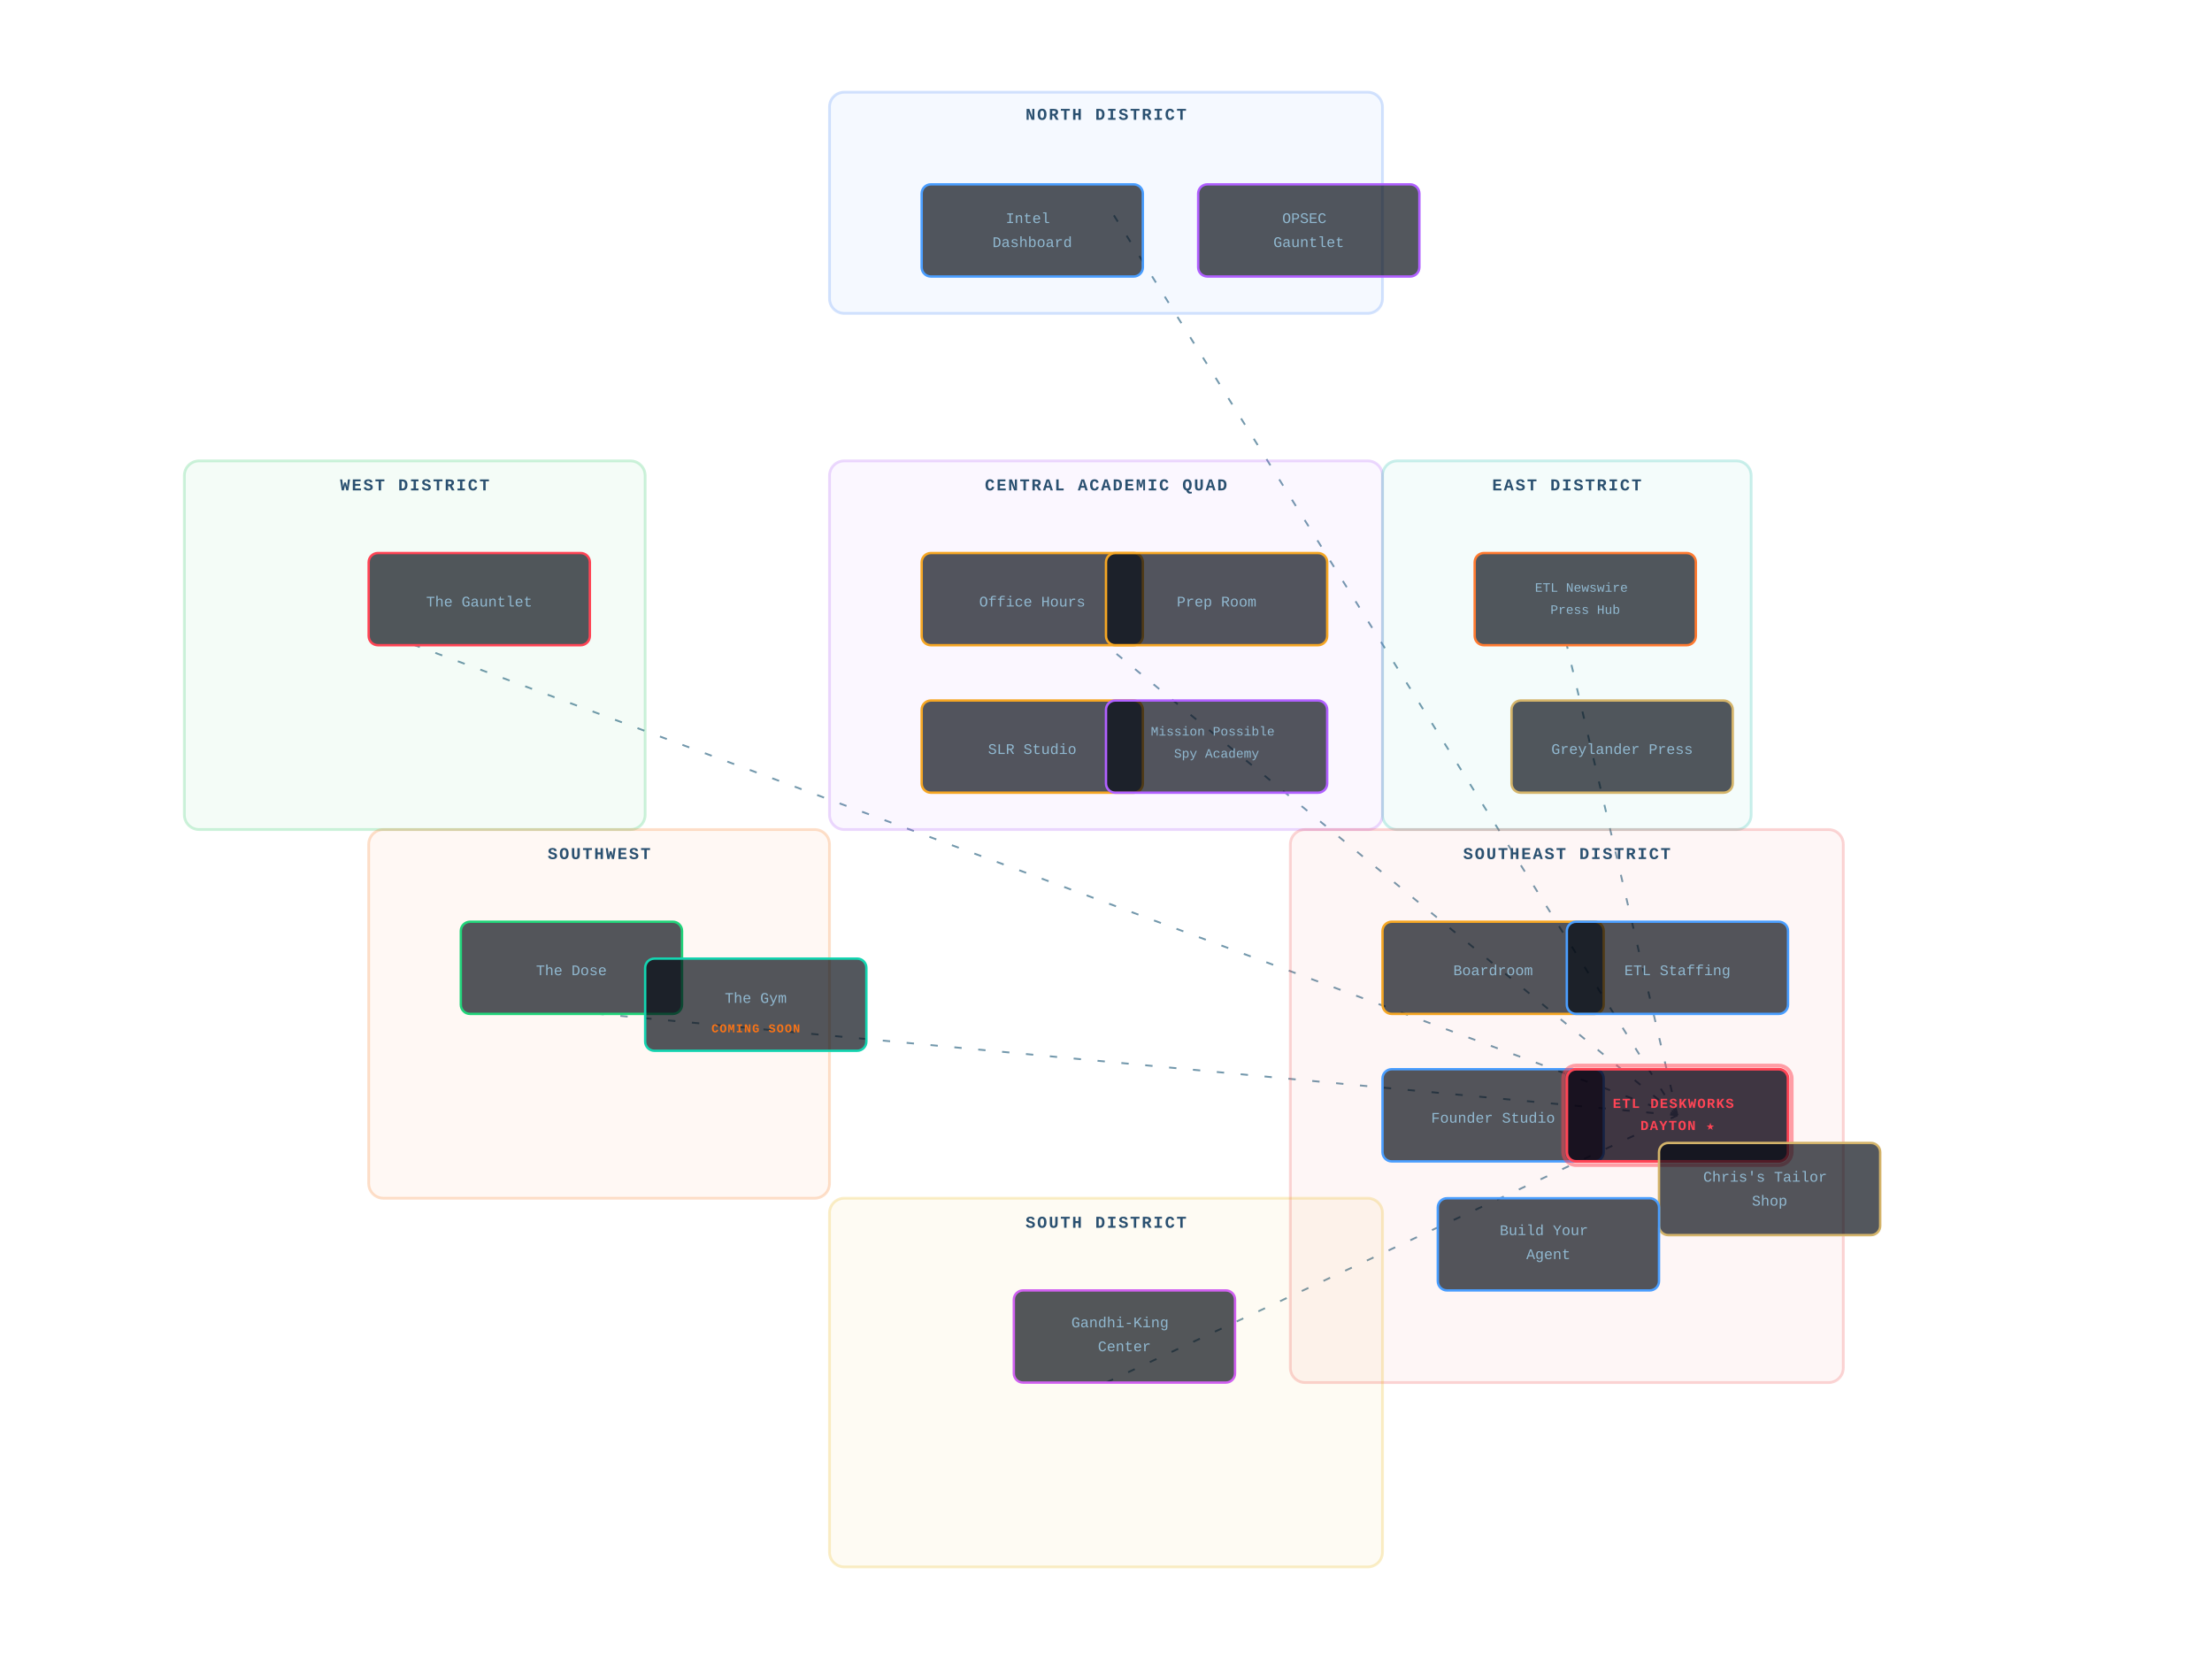
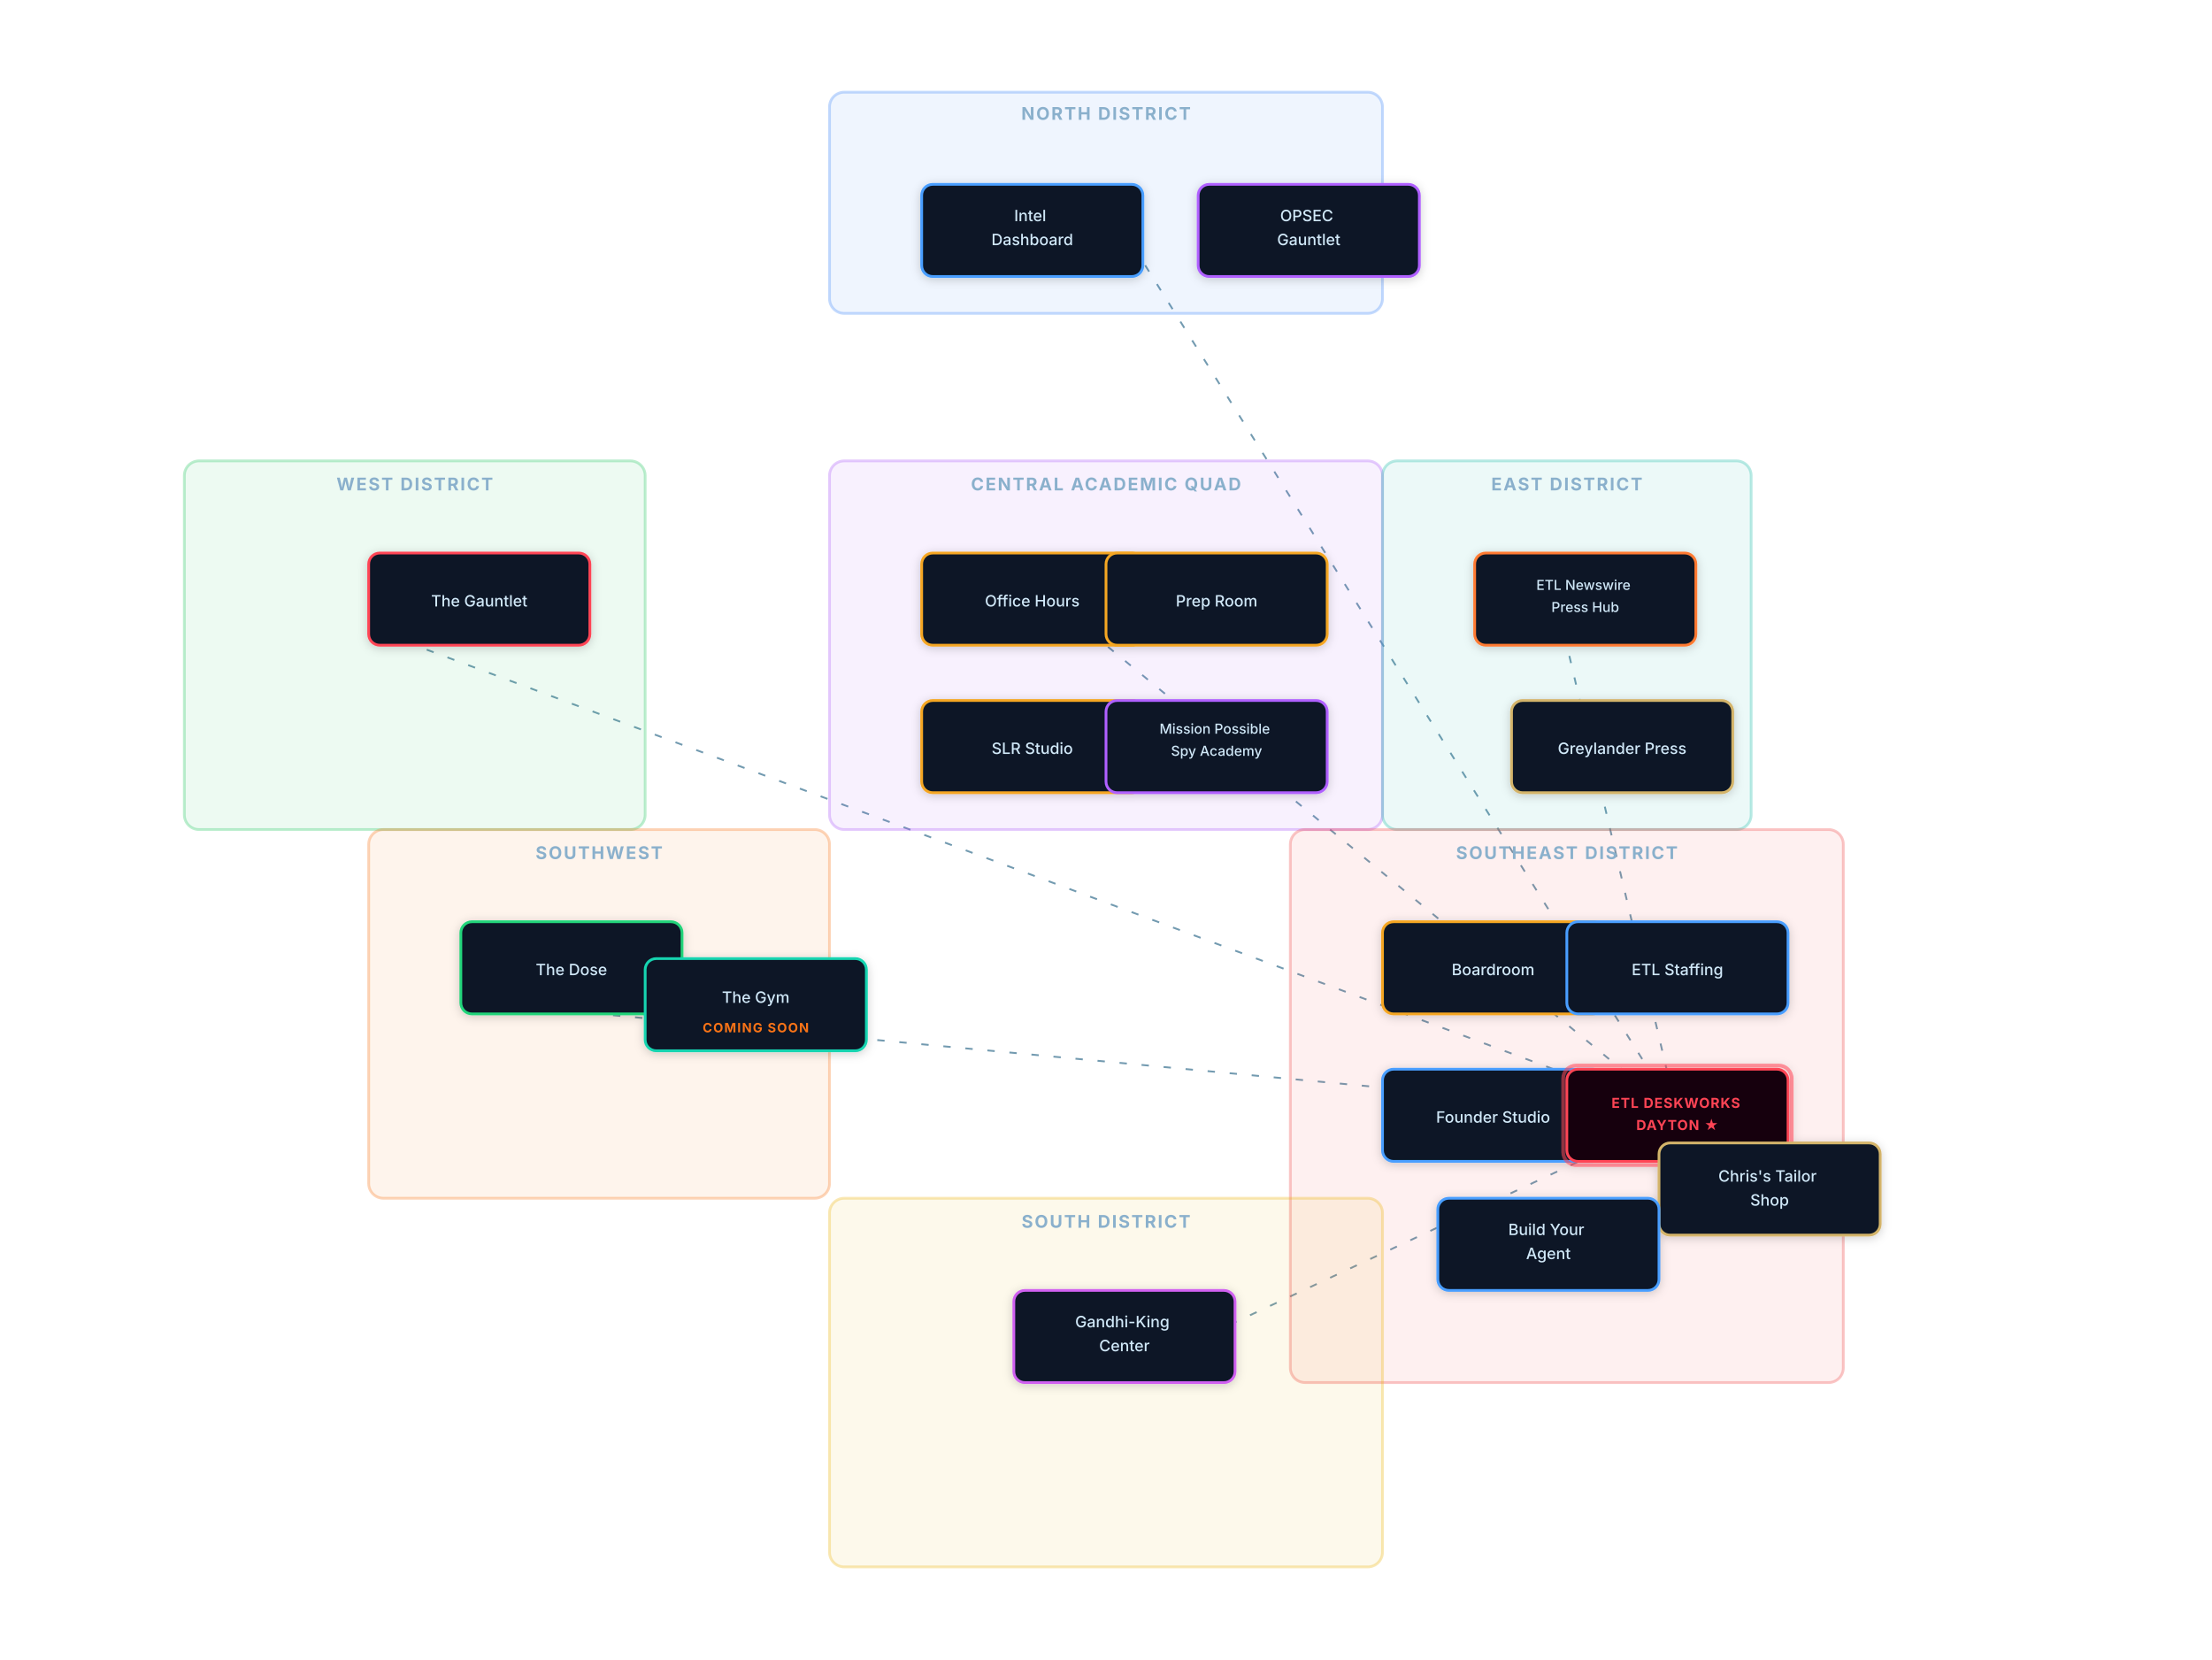
- <svg xmlns="http://www.w3.org/2000/svg" width="1200" height="900" viewBox="0 0 1200 900">
+ <svg xmlns="http://www.w3.org/2000/svg" width="1200" height="900" viewBox="0 0 1200 900" role="img">
  <defs>
+     <filter id="bshadow" x="-20%" y="-20%" width="140%" height="140%">
+       <feDropShadow dx="0" dy="1" stdDeviation="2.5" flood-color="#00000030" />
+     </filter>
    <style>
-       text { font-family: 'Courier New', Courier, monospace; }
-       .dlabel { font-size: 9px; font-weight: 700; letter-spacing: 0.10em; fill: #2a5070; }
-       .blabel { font-size: 8px; font-weight: 500; fill: #90b8d0; }
-       .blabel-sm { font-size: 7px; font-weight: 500; fill: #90b8d0; }
-       .hub-label { font-size: 7.5px; font-weight: 700; fill: #ff4455; letter-spacing: 0.08em; }
+       text { font-family: system-ui, -apple-system, sans-serif; }
+       .dlabel { font-size: 9.5px; font-weight: 700; letter-spacing: 0.09em; fill: #8ab0cc; }
+       .blabel { font-size: 8.5px; font-weight: 500; fill: #d0e8f8; }
+       .blabel-sm { font-size: 7.5px; font-weight: 500; fill: #d0e8f8; }
    </style>
  </defs>
-   <g stroke="#004468" stroke-width="1" stroke-dasharray="4,9" fill="none" opacity="0.55">
+   <g stroke="#004870" stroke-width="1" stroke-dasharray="4,8" fill="none" opacity="0.55">
    <line x1="910" y1="605" x2="600" y2="110" />
    <line x1="910" y1="605" x2="225" y2="350" />
    <line x1="910" y1="605" x2="325" y2="550" />
    <line x1="910" y1="605" x2="600" y2="350" />
    <line x1="910" y1="605" x2="850" y2="350" />
    <line x1="910" y1="605" x2="600" y2="750" />
  </g>
-   <rect x="450" y="50" width="300" height="120" rx="8" fill="#3b82f6" fill-opacity="0.05" stroke="#3b82f6" stroke-opacity="0.22" stroke-width="1.5" />
+   <rect x="450" y="50" width="300" height="120" rx="8" fill="#3b82f6" fill-opacity="0.08" stroke="#3b82f6" stroke-opacity="0.30" stroke-width="1.5" />
  <text x="600" y="65" class="dlabel" text-anchor="middle">NORTH DISTRICT</text>
-   <rect x="100" y="250" width="250" height="200" rx="8" fill="#22c55e" fill-opacity="0.05" stroke="#22c55e" stroke-opacity="0.22" stroke-width="1.5" />
+   <rect x="100" y="250" width="250" height="200" rx="8" fill="#22c55e" fill-opacity="0.08" stroke="#22c55e" stroke-opacity="0.30" stroke-width="1.5" />
  <text x="225" y="266" class="dlabel" text-anchor="middle">WEST DISTRICT</text>
-   <rect x="200" y="450" width="250" height="200" rx="8" fill="#f97316" fill-opacity="0.05" stroke="#f97316" stroke-opacity="0.22" stroke-width="1.5" />
+   <rect x="200" y="450" width="250" height="200" rx="8" fill="#f97316" fill-opacity="0.08" stroke="#f97316" stroke-opacity="0.30" stroke-width="1.5" />
  <text x="325" y="466" class="dlabel" text-anchor="middle">SOUTHWEST</text>
-   <rect x="450" y="250" width="300" height="200" rx="8" fill="#a855f7" fill-opacity="0.05" stroke="#a855f7" stroke-opacity="0.22" stroke-width="1.5" />
+   <rect x="450" y="250" width="300" height="200" rx="8" fill="#a855f7" fill-opacity="0.08" stroke="#a855f7" stroke-opacity="0.30" stroke-width="1.5" />
  <text x="600" y="266" class="dlabel" text-anchor="middle">CENTRAL ACADEMIC QUAD</text>
-   <rect x="750" y="250" width="200" height="200" rx="8" fill="#14b8a6" fill-opacity="0.05" stroke="#14b8a6" stroke-opacity="0.22" stroke-width="1.5" />
+   <rect x="750" y="250" width="200" height="200" rx="8" fill="#14b8a6" fill-opacity="0.08" stroke="#14b8a6" stroke-opacity="0.30" stroke-width="1.5" />
  <text x="850" y="266" class="dlabel" text-anchor="middle">EAST DISTRICT</text>
-   <rect x="700" y="450" width="300" height="300" rx="8" fill="#ef4444" fill-opacity="0.05" stroke="#ef4444" stroke-opacity="0.22" stroke-width="1.5" />
+   <rect x="700" y="450" width="300" height="300" rx="8" fill="#ef4444" fill-opacity="0.08" stroke="#ef4444" stroke-opacity="0.30" stroke-width="1.5" />
  <text x="850" y="466" class="dlabel" text-anchor="middle">SOUTHEAST DISTRICT</text>
-   <rect x="450" y="650" width="300" height="200" rx="8" fill="#eab308" fill-opacity="0.05" stroke="#eab308" stroke-opacity="0.22" stroke-width="1.5" />
+   <rect x="450" y="650" width="300" height="200" rx="8" fill="#eab308" fill-opacity="0.08" stroke="#eab308" stroke-opacity="0.30" stroke-width="1.5" />
  <text x="600" y="666" class="dlabel" text-anchor="middle">SOUTH DISTRICT</text>
-   <rect x="500" y="100" width="120" height="50" rx="5" fill="#040a12" fill-opacity="0.68" stroke="#4a9eff" stroke-width="1.3" />
-   <rect x="650" y="100" width="120" height="50" rx="5" fill="#040a12" fill-opacity="0.68" stroke="#b060ff" stroke-width="1.3" />
+   <g filter="url(#bshadow)">
+     <rect x="500" y="100" width="120" height="50" rx="6" fill="#0a1828" stroke="#4a9eff" stroke-width="1.5" />
+     <rect x="650" y="100" width="120" height="50" rx="6" fill="#0a1828" stroke="#b060ff" stroke-width="1.5" />
+   </g>
  <text text-anchor="middle" class="blabel">
-     <tspan x="560" y="121">Intel</tspan>
+     <tspan x="560" y="120">Intel</tspan>
    <tspan x="560" dy="13">Dashboard</tspan>
  </text>
  <text text-anchor="middle" class="blabel">
-     <tspan x="710" y="121">OPSEC</tspan>
+     <tspan x="710" y="120">OPSEC</tspan>
    <tspan x="710" dy="13">Gauntlet</tspan>
  </text>
-   <rect x="200" y="300" width="120" height="50" rx="5" fill="#040a12" fill-opacity="0.68" stroke="#ff4455" stroke-width="1.3" />
+   <g filter="url(#bshadow)">
+     <rect x="200" y="300" width="120" height="50" rx="6" fill="#0a1828" stroke="#ff4455" stroke-width="1.5" />
+   </g>
  <text x="260" y="329" text-anchor="middle" class="blabel">The Gauntlet</text>
-   <rect x="250" y="500" width="120" height="50" rx="5" fill="#040a12" fill-opacity="0.68" stroke="#22d47a" stroke-width="1.3" />
-   <rect x="350" y="520" width="120" height="50" rx="5" fill="#040a12" fill-opacity="0.68" stroke="#14d4b0" stroke-width="1.3" />
+   <g filter="url(#bshadow)">
+     <rect x="250" y="500" width="120" height="50" rx="6" fill="#0a1828" stroke="#22d47a" stroke-width="1.5" />
+     <rect x="350" y="520" width="120" height="50" rx="6" fill="#0a1828" stroke="#14d4b0" stroke-width="1.5" />
+   </g>
  <text x="310" y="529" text-anchor="middle" class="blabel">The Dose</text>
  <text x="410" y="544" text-anchor="middle" class="blabel">The Gym</text>
-   <text x="410" y="560" text-anchor="middle" style="font-family:'Courier New',monospace;font-size:6.5px;font-weight:700;letter-spacing:0.08em;fill:#f97316;">COMING SOON</text>
-   <rect x="500" y="300" width="120" height="50" rx="5" fill="#040a12" fill-opacity="0.68" stroke="#f5a623" stroke-width="1.3" />
-   <rect x="600" y="300" width="120" height="50" rx="5" fill="#040a12" fill-opacity="0.68" stroke="#f5a623" stroke-width="1.3" />
-   <rect x="500" y="380" width="120" height="50" rx="5" fill="#040a12" fill-opacity="0.68" stroke="#f5a623" stroke-width="1.3" />
-   <rect x="600" y="380" width="120" height="50" rx="5" fill="#040a12" fill-opacity="0.68" stroke="#b060ff" stroke-width="1.3" />
+   <text x="410" y="560" text-anchor="middle" style="font-size:7px;font-weight:700;letter-spacing:0.08em;fill:#f97316;">COMING SOON</text>
+   <g filter="url(#bshadow)">
+     <rect x="500" y="300" width="120" height="50" rx="6" fill="#0a1828" stroke="#f5a623" stroke-width="1.5" />
+     <rect x="600" y="300" width="120" height="50" rx="6" fill="#0a1828" stroke="#f5a623" stroke-width="1.5" />
+     <rect x="500" y="380" width="120" height="50" rx="6" fill="#0a1828" stroke="#f5a623" stroke-width="1.5" />
+     <rect x="600" y="380" width="120" height="50" rx="6" fill="#0a1828" stroke="#b060ff" stroke-width="1.5" />
+   </g>
  <text x="560" y="329" text-anchor="middle" class="blabel">Office Hours</text>
  <text x="660" y="329" text-anchor="middle" class="blabel">Prep Room</text>
  <text x="560" y="409" text-anchor="middle" class="blabel">SLR Studio</text>
  <text text-anchor="middle" class="blabel-sm">
-     <tspan x="660" y="399">Mission Possible</tspan>
+     <tspan x="660" y="398">Mission Possible</tspan>
    <tspan x="660" dy="12">Spy Academy</tspan>
  </text>
-   <rect x="800" y="300" width="120" height="50" rx="5" fill="#040a12" fill-opacity="0.68" stroke="#ff7a30" stroke-width="1.3" />
-   <rect x="820" y="380" width="120" height="50" rx="5" fill="#040a12" fill-opacity="0.68" stroke="#d4b46a" stroke-width="1.3" />
+   <g filter="url(#bshadow)">
+     <rect x="800" y="300" width="120" height="50" rx="6" fill="#0a1828" stroke="#ff7a30" stroke-width="1.5" />
+     <rect x="820" y="380" width="120" height="50" rx="6" fill="#0a1828" stroke="#d4b46a" stroke-width="1.5" />
+   </g>
  <text text-anchor="middle" class="blabel-sm">
-     <tspan x="860" y="321">ETL Newswire</tspan>
+     <tspan x="860" y="320">ETL Newswire</tspan>
    <tspan x="860" dy="12">Press Hub</tspan>
  </text>
  <text x="880" y="409" text-anchor="middle" class="blabel">Greylander Press</text>
-   <rect x="750" y="500" width="120" height="50" rx="5" fill="#040a12" fill-opacity="0.68" stroke="#f5a623" stroke-width="1.3" />
-   <rect x="850" y="500" width="120" height="50" rx="5" fill="#040a12" fill-opacity="0.68" stroke="#4a9eff" stroke-width="1.3" />
-   <rect x="750" y="580" width="120" height="50" rx="5" fill="#040a12" fill-opacity="0.68" stroke="#4a9eff" stroke-width="1.3" />
-   <rect x="848" y="578" width="124" height="54" rx="7" fill="none" stroke="#ff4455" stroke-opacity="0.50" stroke-width="2" />
-   <rect x="850" y="580" width="120" height="50" rx="5" fill="#0a0010" fill-opacity="0.78" stroke="#ff4455" stroke-width="1.5" />
-   <rect x="900" y="620" width="120" height="50" rx="5" fill="#040a12" fill-opacity="0.68" stroke="#d4b46a" stroke-width="1.3" />
-   <rect x="780" y="650" width="120" height="50" rx="5" fill="#040a12" fill-opacity="0.68" stroke="#4a9eff" stroke-width="1.3" />
+   <g filter="url(#bshadow)">
+     <rect x="750" y="500" width="120" height="50" rx="6" fill="#0a1828" stroke="#f5a623" stroke-width="1.5" />
+     <rect x="850" y="500" width="120" height="50" rx="6" fill="#0a1828" stroke="#4a9eff" stroke-width="1.5" />
+     <rect x="750" y="580" width="120" height="50" rx="6" fill="#0a1828" stroke="#4a9eff" stroke-width="1.5" />
+     <rect x="848" y="578" width="124" height="54" rx="7" fill="none" stroke="#ff4455" stroke-opacity="0.55" stroke-width="2" />
+     <rect x="850" y="580" width="120" height="50" rx="6" fill="#120008" stroke="#ff4455" stroke-width="1.5" />
+     <rect x="900" y="620" width="120" height="50" rx="6" fill="#0a1828" stroke="#d4b46a" stroke-width="1.5" />
+     <rect x="780" y="650" width="120" height="50" rx="6" fill="#0a1828" stroke="#4a9eff" stroke-width="1.5" />
+   </g>
  <text x="810" y="529" text-anchor="middle" class="blabel">Boardroom</text>
  <text x="910" y="529" text-anchor="middle" class="blabel">ETL Staffing</text>
  <text x="810" y="609" text-anchor="middle" class="blabel">Founder Studio</text>
-   <text text-anchor="middle" class="hub-label">
+   <text text-anchor="middle" style="font-size:7.5px;font-weight:700;fill:#ff4455;letter-spacing:0.06em;">
    <tspan x="910" y="601">ETL DESKWORKS</tspan>
    <tspan x="910" dy="12">DAYTON ★</tspan>
  </text>
  <text text-anchor="middle" class="blabel">
    <tspan x="960" y="641">Chris's Tailor</tspan>
    <tspan x="960" dy="13">Shop</tspan>
  </text>
  <text text-anchor="middle" class="blabel">
    <tspan x="840" y="670">Build Your</tspan>
    <tspan x="840" dy="13">Agent</tspan>
  </text>
-   <rect x="550" y="700" width="120" height="50" rx="5" fill="#040a12" fill-opacity="0.68" stroke="#d060f0" stroke-width="1.3" />
+   <g filter="url(#bshadow)">
+     <rect x="550" y="700" width="120" height="50" rx="6" fill="#0a1828" stroke="#d060f0" stroke-width="1.5" />
+   </g>
  <text text-anchor="middle" class="blabel">
    <tspan x="610" y="720">Gandhi-King</tspan>
    <tspan x="610" dy="13">Center</tspan>
  </text>
</svg>
